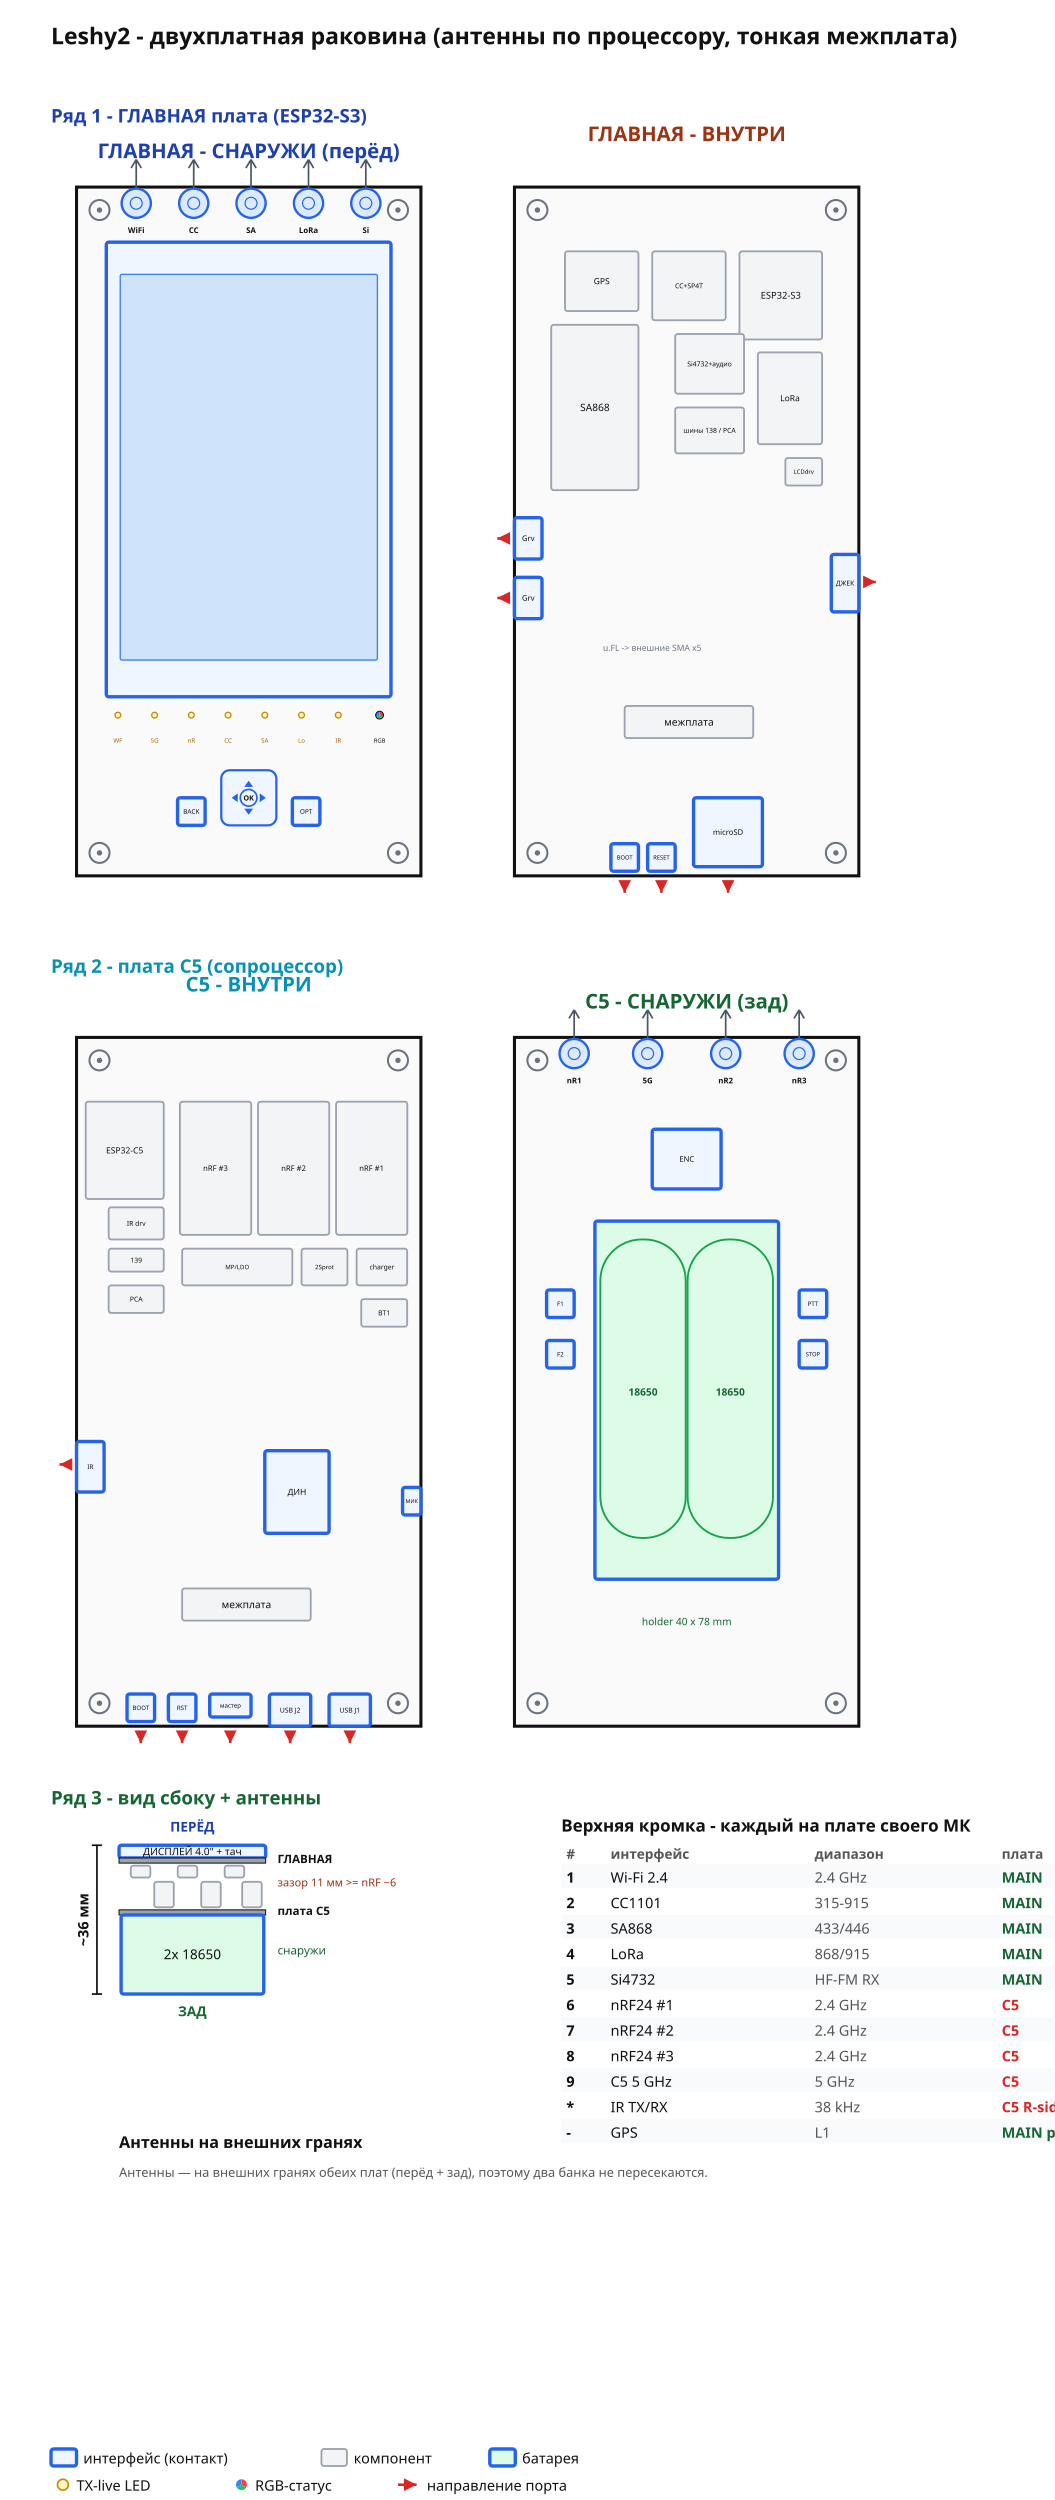
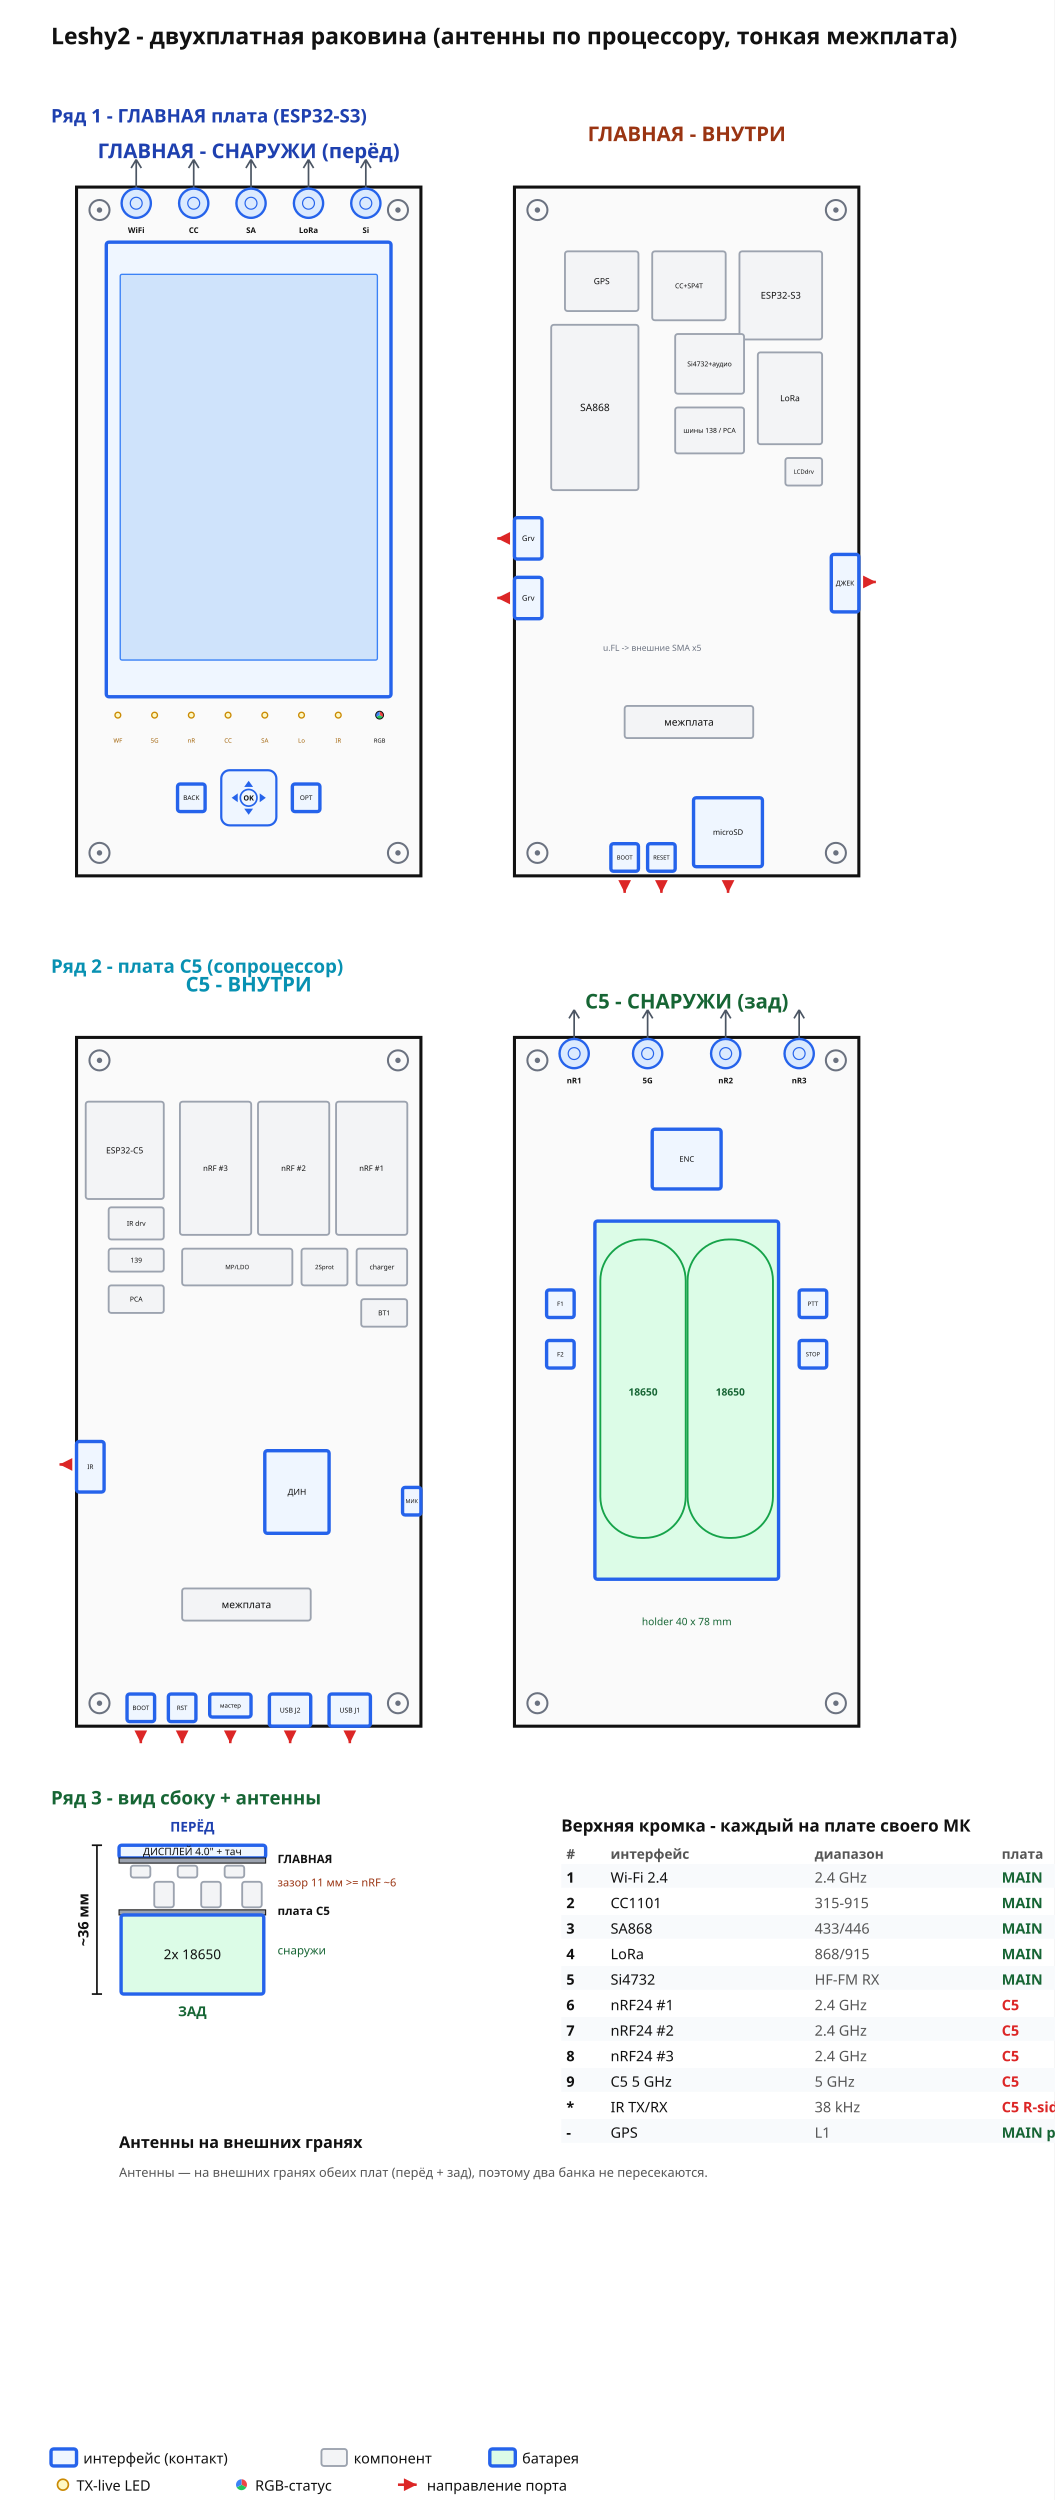
<svg xmlns="http://www.w3.org/2000/svg" width="620" height="1470" viewBox="0 0 620 1470">
  <rect width="620" height="1470" fill="white" />
  <defs>
    <marker id="ar" markerWidth="8" markerHeight="8" refX="6" refY="3" orient="auto">
      <path d="M0,0 L6,3 L0,6 Z" fill="#1e40af" />
    </marker>
    <marker id="arr" markerWidth="7" markerHeight="7" refX="5" refY="2.5" orient="auto">
      <path d="M0,0 L5,2.5 L0,5 Z" fill="#dc2626" />
    </marker>
  </defs>
  <text x="30.0" y="26.0" font-size="13.5" text-anchor="start" fill="#111" font-family="sans-serif" font-weight="bold">Leshy2 - двухплатная раковина (антенны по процессору, тонкая межплата)</text>
  <text x="30.0" y="72.0" font-size="11" text-anchor="start" fill="#1e40af" font-family="sans-serif" font-weight="bold">Ряд 1 - ГЛАВНАЯ плата (ESP32-S3)</text>
  <rect x="45.0" y="110.0" width="202.5" height="405.0" fill="#fafafa" stroke="#111" stroke-width="1.8" />
  <text x="146.2" y="93.0" font-size="12" text-anchor="middle" fill="#1e40af" font-family="sans-serif" font-weight="bold">ГЛАВНАЯ - СНАРУЖИ (перёд)</text>
  <circle cx="58.5" cy="123.5" r="5.9" fill="none" stroke="#6b7280" stroke-width="1.2" />
  <circle cx="58.5" cy="123.5" r="1.6" fill="#6b7280" />
  <circle cx="234.0" cy="123.5" r="5.9" fill="none" stroke="#6b7280" stroke-width="1.2" />
  <circle cx="234.0" cy="123.5" r="1.6" fill="#6b7280" />
  <circle cx="58.5" cy="501.5" r="5.9" fill="none" stroke="#6b7280" stroke-width="1.2" />
  <circle cx="58.5" cy="501.5" r="1.6" fill="#6b7280" />
  <circle cx="234.0" cy="501.5" r="5.9" fill="none" stroke="#6b7280" stroke-width="1.2" />
  <circle cx="234.0" cy="501.5" r="1.6" fill="#6b7280" />
  <rect x="62.5" y="142.4" width="167.4" height="267.3" fill="#eff6ff" stroke="#2563eb" stroke-width="2" rx="1.5" />
-   <rect x="104.4" y="469.1" width="16.2" height="16.2" fill="#eff6ff" stroke="#2563eb" stroke-width="2" rx="1.5" />
-   <text x="112.5" y="478.5" font-size="3.8" text-anchor="middle" fill="#111" font-family="sans-serif">BACK</text>
-   <rect x="171.9" y="469.1" width="16.2" height="16.2" fill="#eff6ff" stroke="#2563eb" stroke-width="2" rx="1.5" />
-   <text x="180.0" y="478.5" font-size="3.8" text-anchor="middle" fill="#111" font-family="sans-serif">OPT</text>
+   <rect x="104.4" y="461.0" width="16.2" height="16.2" fill="#eff6ff" stroke="#2563eb" stroke-width="2" rx="1.5" />
+   <text x="112.5" y="470.4" font-size="3.8" text-anchor="middle" fill="#111" font-family="sans-serif">BACK</text>
+   <rect x="171.9" y="461.0" width="16.2" height="16.2" fill="#eff6ff" stroke="#2563eb" stroke-width="2" rx="1.5" />
+   <text x="180.0" y="470.4" font-size="3.8" text-anchor="middle" fill="#111" font-family="sans-serif">OPT</text>
  <text x="146.2" y="282.8" font-size="7" text-anchor="middle" fill="#1e40af" font-family="sans-serif" font-weight="normal">ДИСПЛЕЙ 4.0" + тач</text>
  <rect x="70.7" y="161.3" width="151.2" height="226.8" fill="#cfe3fb" stroke="#3b82f6" stroke-width="0.8" rx="1" />
  <path d="M80.1 93.8 l-3 5 M80.1 93.8 l3 5 M80.1 93.8 V119.5" stroke="#4b5563" stroke-width="1" fill="none" />
  <circle cx="80.1" cy="119.5" r="8.6" fill="#dbeafe" stroke="#2563eb" stroke-width="1.4" />
  <circle cx="80.1" cy="119.5" r="3.5" fill="none" stroke="#2563eb" stroke-width="0.7" />
  <text x="80.1" y="137.0" font-size="4.6" text-anchor="middle" fill="#111" font-family="sans-serif" font-weight="bold">WiFi</text>
  <path d="M113.9 93.8 l-3 5 M113.9 93.8 l3 5 M113.9 93.8 V119.5" stroke="#4b5563" stroke-width="1" fill="none" />
  <circle cx="113.9" cy="119.5" r="8.6" fill="#dbeafe" stroke="#2563eb" stroke-width="1.4" />
  <circle cx="113.9" cy="119.5" r="3.5" fill="none" stroke="#2563eb" stroke-width="0.7" />
  <text x="113.9" y="137.0" font-size="4.6" text-anchor="middle" fill="#111" font-family="sans-serif" font-weight="bold">CC</text>
  <path d="M147.6 93.8 l-3 5 M147.6 93.8 l3 5 M147.6 93.8 V119.5" stroke="#4b5563" stroke-width="1" fill="none" />
  <circle cx="147.6" cy="119.5" r="8.6" fill="#dbeafe" stroke="#2563eb" stroke-width="1.4" />
  <circle cx="147.6" cy="119.5" r="3.5" fill="none" stroke="#2563eb" stroke-width="0.7" />
  <text x="147.6" y="137.0" font-size="4.6" text-anchor="middle" fill="#111" font-family="sans-serif" font-weight="bold">SA</text>
  <path d="M181.4 93.8 l-3 5 M181.4 93.8 l3 5 M181.4 93.8 V119.5" stroke="#4b5563" stroke-width="1" fill="none" />
  <circle cx="181.4" cy="119.5" r="8.6" fill="#dbeafe" stroke="#2563eb" stroke-width="1.4" />
  <circle cx="181.4" cy="119.5" r="3.5" fill="none" stroke="#2563eb" stroke-width="0.7" />
  <text x="181.4" y="137.0" font-size="4.6" text-anchor="middle" fill="#111" font-family="sans-serif" font-weight="bold">LoRa</text>
  <path d="M215.1 93.8 l-3 5 M215.1 93.8 l3 5 M215.1 93.8 V119.5" stroke="#4b5563" stroke-width="1" fill="none" />
  <circle cx="215.1" cy="119.5" r="8.6" fill="#dbeafe" stroke="#2563eb" stroke-width="1.4" />
  <circle cx="215.1" cy="119.5" r="3.5" fill="none" stroke="#2563eb" stroke-width="0.7" />
  <text x="215.1" y="137.0" font-size="4.6" text-anchor="middle" fill="#111" font-family="sans-serif" font-weight="bold">Si</text>
  <circle cx="69.3" cy="420.5" r="1.7" fill="#fef9c3" stroke="#ca8a04" stroke-width="0.8" />
  <text x="69.3" y="436.7" font-size="3.6" text-anchor="middle" fill="#a16207" font-family="sans-serif" font-weight="normal">WF</text>
  <circle cx="90.9" cy="420.5" r="1.7" fill="#fef9c3" stroke="#ca8a04" stroke-width="0.8" />
  <text x="90.9" y="436.7" font-size="3.6" text-anchor="middle" fill="#a16207" font-family="sans-serif" font-weight="normal">5G</text>
  <circle cx="112.5" cy="420.5" r="1.7" fill="#fef9c3" stroke="#ca8a04" stroke-width="0.8" />
  <text x="112.5" y="436.7" font-size="3.6" text-anchor="middle" fill="#a16207" font-family="sans-serif" font-weight="normal">nR</text>
  <circle cx="134.1" cy="420.5" r="1.7" fill="#fef9c3" stroke="#ca8a04" stroke-width="0.8" />
  <text x="134.1" y="436.7" font-size="3.6" text-anchor="middle" fill="#a16207" font-family="sans-serif" font-weight="normal">CC</text>
  <circle cx="155.7" cy="420.5" r="1.7" fill="#fef9c3" stroke="#ca8a04" stroke-width="0.8" />
  <text x="155.7" y="436.7" font-size="3.6" text-anchor="middle" fill="#a16207" font-family="sans-serif" font-weight="normal">SA</text>
  <circle cx="177.3" cy="420.5" r="1.7" fill="#fef9c3" stroke="#ca8a04" stroke-width="0.8" />
  <text x="177.3" y="436.7" font-size="3.6" text-anchor="middle" fill="#a16207" font-family="sans-serif" font-weight="normal">Lo</text>
  <circle cx="198.9" cy="420.5" r="1.7" fill="#fef9c3" stroke="#ca8a04" stroke-width="0.8" />
  <text x="198.9" y="436.7" font-size="3.6" text-anchor="middle" fill="#a16207" font-family="sans-serif" font-weight="normal">IR</text>
  <path d="M223.2 420.5 L223.2 418.2 A2.3 2.3 0 0 1 225.2 421.6 Z" fill="#ef4444" />
  <path d="M223.2 420.5 L225.2 421.6 A2.3 2.3 0 0 1 221.2 421.6 Z" fill="#22c55e" />
  <path d="M223.2 420.5 L221.2 421.6 A2.3 2.3 0 0 1 223.2 418.2 Z" fill="#3b82f6" />
  <circle cx="223.2" cy="420.5" r="2.3" fill="none" stroke="#111" stroke-width="0.6" />
  <text x="223.2" y="436.7" font-size="3.4" text-anchor="middle" fill="#111" font-family="sans-serif" font-weight="normal">RGB</text>
  <rect x="130.1" y="452.9" width="32.4" height="32.4" rx="4.9" fill="#eff6ff" stroke="#2563eb" stroke-width="1.3" />
  <path d="M146.2 459.1 l-2.6 3.6 h5.2 z M146.2 479.1 l-2.6 -3.6 h5.2 z M136.2 469.1 l3.6 -2.6 v5.2 z M156.3 469.1 l-3.6 -2.6 v5.2 z" fill="#2563eb" />
  <circle cx="146.2" cy="469.1" r="4.9" fill="none" stroke="#2563eb" stroke-width="1" />
  <text x="146.2" y="470.7" font-size="4.2" text-anchor="middle" fill="#111" font-family="sans-serif" font-weight="bold">OK</text>
  <rect x="302.5" y="110.0" width="202.5" height="405.0" fill="#fafafa" stroke="#111" stroke-width="1.8" />
  <text x="403.8" y="83.0" font-size="12" text-anchor="middle" fill="#9a3412" font-family="sans-serif" font-weight="bold">ГЛАВНАЯ - ВНУТРИ</text>
  <circle cx="316.0" cy="123.5" r="5.9" fill="none" stroke="#6b7280" stroke-width="1.2" />
  <circle cx="316.0" cy="123.5" r="1.6" fill="#6b7280" />
  <circle cx="491.5" cy="123.5" r="5.9" fill="none" stroke="#6b7280" stroke-width="1.2" />
  <circle cx="491.5" cy="123.5" r="1.6" fill="#6b7280" />
  <circle cx="316.0" cy="501.5" r="5.9" fill="none" stroke="#6b7280" stroke-width="1.2" />
  <circle cx="316.0" cy="501.5" r="1.6" fill="#6b7280" />
  <circle cx="491.5" cy="501.5" r="5.9" fill="none" stroke="#6b7280" stroke-width="1.2" />
  <circle cx="491.5" cy="501.5" r="1.6" fill="#6b7280" />
  <rect x="434.8" y="147.8" width="48.6" height="51.8" fill="#f3f4f6" stroke="#9ca3af" stroke-width="1.1" rx="1.5" />
  <text x="459.1" y="175.6" font-size="5.5" text-anchor="middle" fill="#111" font-family="sans-serif">ESP32-S3</text>
  <rect x="383.5" y="147.8" width="43.2" height="40.5" fill="#f3f4f6" stroke="#9ca3af" stroke-width="1.1" rx="1.5" />
  <text x="405.1" y="169.5" font-size="4" text-anchor="middle" fill="#111" font-family="sans-serif">CC+SP4T</text>
  <rect x="332.2" y="147.8" width="43.2" height="35.1" fill="#f3f4f6" stroke="#9ca3af" stroke-width="1.1" rx="1.5" />
  <text x="353.8" y="167.1" font-size="5" text-anchor="middle" fill="#111" font-family="sans-serif">GPS</text>
  <rect x="324.1" y="191.0" width="51.3" height="97.2" fill="#f3f4f6" stroke="#9ca3af" stroke-width="1.1" rx="1.5" />
  <text x="349.8" y="241.7" font-size="6" text-anchor="middle" fill="#111" font-family="sans-serif">SA868</text>
  <rect x="445.6" y="207.2" width="37.8" height="54.0" fill="#f3f4f6" stroke="#9ca3af" stroke-width="1.1" rx="1.5" />
  <text x="464.5" y="235.9" font-size="5" text-anchor="middle" fill="#111" font-family="sans-serif">LoRa</text>
  <rect x="397.0" y="196.4" width="40.5" height="35.1" fill="#f3f4f6" stroke="#9ca3af" stroke-width="1.1" rx="1.5" />
  <text x="417.2" y="215.4" font-size="4" text-anchor="middle" fill="#111" font-family="sans-serif">Si4732+аудио</text>
  <rect x="397.0" y="239.6" width="40.5" height="27.0" fill="#f3f4f6" stroke="#9ca3af" stroke-width="1.1" rx="1.5" />
  <text x="417.2" y="254.5" font-size="4" text-anchor="middle" fill="#111" font-family="sans-serif">шины 138 / PCA</text>
  <rect x="461.8" y="269.3" width="21.6" height="16.2" fill="#f3f4f6" stroke="#9ca3af" stroke-width="1.1" rx="1.5" />
  <text x="472.6" y="278.6" font-size="3.5" text-anchor="middle" fill="#111" font-family="sans-serif">LCDdrv</text>
  <rect x="488.8" y="326.0" width="16.2" height="33.8" fill="#eff6ff" stroke="#2563eb" stroke-width="2" rx="1.5" />
  <text x="496.9" y="344.3" font-size="4" text-anchor="middle" fill="#111" font-family="sans-serif">ДЖЕК</text>
  <rect x="302.5" y="304.4" width="16.2" height="24.3" fill="#eff6ff" stroke="#2563eb" stroke-width="2" rx="1.5" />
  <text x="310.6" y="318.1" font-size="4.5" text-anchor="middle" fill="#111" font-family="sans-serif">Grv</text>
  <rect x="302.5" y="339.5" width="16.2" height="24.3" fill="#eff6ff" stroke="#2563eb" stroke-width="2" rx="1.5" />
  <text x="310.6" y="353.2" font-size="4.5" text-anchor="middle" fill="#111" font-family="sans-serif">Grv</text>
  <rect x="367.3" y="415.1" width="75.6" height="18.9" fill="#f3f4f6" stroke="#9ca3af" stroke-width="1.1" rx="1.5" />
  <text x="405.1" y="426.7" font-size="6" text-anchor="middle" fill="#111" font-family="sans-serif">межплата</text>
  <rect x="407.8" y="469.1" width="40.5" height="40.5" fill="#eff6ff" stroke="#2563eb" stroke-width="2" rx="1.5" />
  <text x="428.1" y="490.9" font-size="4.5" text-anchor="middle" fill="#111" font-family="sans-serif">microSD</text>
  <rect x="380.8" y="496.1" width="16.2" height="16.2" fill="#eff6ff" stroke="#2563eb" stroke-width="2" rx="1.5" />
  <text x="388.9" y="505.4" font-size="3.4" text-anchor="middle" fill="#111" font-family="sans-serif">RESET</text>
  <rect x="359.2" y="496.1" width="16.2" height="16.2" fill="#eff6ff" stroke="#2563eb" stroke-width="2" rx="1.5" />
  <text x="367.3" y="505.4" font-size="3.4" text-anchor="middle" fill="#111" font-family="sans-serif">BOOT</text>
  <text x="383.5" y="382.7" font-size="5" text-anchor="middle" fill="#6b7280" font-family="sans-serif" font-weight="normal">u.FL -&gt; внешние SMA x5</text>
  <path d="M509.1 342.2 L515.0 342.2" stroke="#dc2626" stroke-width="1.5" marker-end="url(#arr)" />
  <path d="M298.4 316.6 L292.4 316.6" stroke="#dc2626" stroke-width="1.5" marker-end="url(#arr)" />
  <path d="M298.4 351.6 L292.4 351.6" stroke="#dc2626" stroke-width="1.5" marker-end="url(#arr)" />
  <path d="M428.1 519.0 L428.1 525.0" stroke="#dc2626" stroke-width="1.5" marker-end="url(#arr)" />
  <path d="M388.9 519.0 L388.9 525.0" stroke="#dc2626" stroke-width="1.5" marker-end="url(#arr)" />
  <path d="M367.3 519.0 L367.3 525.0" stroke="#dc2626" stroke-width="1.5" marker-end="url(#arr)" />
  <text x="30.0" y="572.0" font-size="11" text-anchor="start" fill="#0891b2" font-family="sans-serif" font-weight="bold">Ряд 2 - плата C5 (сопроцессор)</text>
  <rect x="45.0" y="610.0" width="202.5" height="405.0" fill="#fafafa" stroke="#111" stroke-width="1.8" />
  <text x="146.2" y="583.0" font-size="12" text-anchor="middle" fill="#0891b2" font-family="sans-serif" font-weight="bold">C5 - ВНУТРИ</text>
  <circle cx="58.5" cy="623.5" r="5.9" fill="none" stroke="#6b7280" stroke-width="1.2" />
  <circle cx="58.5" cy="623.5" r="1.6" fill="#6b7280" />
  <circle cx="234.0" cy="623.5" r="5.9" fill="none" stroke="#6b7280" stroke-width="1.2" />
  <circle cx="234.0" cy="623.5" r="1.6" fill="#6b7280" />
  <circle cx="58.5" cy="1001.5" r="5.9" fill="none" stroke="#6b7280" stroke-width="1.2" />
  <circle cx="58.5" cy="1001.5" r="1.6" fill="#6b7280" />
  <circle cx="234.0" cy="1001.5" r="5.9" fill="none" stroke="#6b7280" stroke-width="1.2" />
  <circle cx="234.0" cy="1001.5" r="1.6" fill="#6b7280" />
  <rect x="197.6" y="647.8" width="41.9" height="78.3" fill="#f3f4f6" stroke="#9ca3af" stroke-width="1.1" rx="1.5" />
  <text x="218.5" y="688.5" font-size="4.5" text-anchor="middle" fill="#111" font-family="sans-serif">nRF #1</text>
  <rect x="151.7" y="647.8" width="41.9" height="78.3" fill="#f3f4f6" stroke="#9ca3af" stroke-width="1.1" rx="1.5" />
  <text x="172.6" y="688.5" font-size="4.5" text-anchor="middle" fill="#111" font-family="sans-serif">nRF #2</text>
  <rect x="105.8" y="647.8" width="41.9" height="78.3" fill="#f3f4f6" stroke="#9ca3af" stroke-width="1.1" rx="1.5" />
  <text x="126.7" y="688.5" font-size="4.5" text-anchor="middle" fill="#111" font-family="sans-serif">nRF #3</text>
  <rect x="50.4" y="647.8" width="45.9" height="57.2" fill="#f3f4f6" stroke="#9ca3af" stroke-width="1.1" rx="1.5" />
  <text x="73.3" y="678.2" font-size="5" text-anchor="middle" fill="#111" font-family="sans-serif">ESP32-C5</text>
  <rect x="63.9" y="709.9" width="32.4" height="18.9" fill="#f3f4f6" stroke="#9ca3af" stroke-width="1.1" rx="1.5" />
  <text x="80.1" y="720.8" font-size="4" text-anchor="middle" fill="#111" font-family="sans-serif">IR drv</text>
  <rect x="63.9" y="734.2" width="32.4" height="13.5" fill="#f3f4f6" stroke="#9ca3af" stroke-width="1.1" rx="1.5" />
  <text x="80.1" y="742.4" font-size="4" text-anchor="middle" fill="#111" font-family="sans-serif">139</text>
  <rect x="63.9" y="755.8" width="32.4" height="16.2" fill="#f3f4f6" stroke="#9ca3af" stroke-width="1.1" rx="1.5" />
  <text x="80.1" y="765.3" font-size="4" text-anchor="middle" fill="#111" font-family="sans-serif">PCA</text>
  <rect x="209.7" y="734.2" width="29.7" height="21.6" fill="#f3f4f6" stroke="#9ca3af" stroke-width="1.1" rx="1.5" />
  <text x="224.6" y="746.4" font-size="4" text-anchor="middle" fill="#111" font-family="sans-serif">charger</text>
  <rect x="177.3" y="734.2" width="27.0" height="21.6" fill="#f3f4f6" stroke="#9ca3af" stroke-width="1.1" rx="1.5" />
  <text x="190.8" y="746.3" font-size="3.6" text-anchor="middle" fill="#111" font-family="sans-serif">2Sprot</text>
  <rect x="107.1" y="734.2" width="64.8" height="21.6" fill="#f3f4f6" stroke="#9ca3af" stroke-width="1.1" rx="1.5" />
  <text x="139.5" y="746.3" font-size="3.6" text-anchor="middle" fill="#111" font-family="sans-serif">MP/LDO</text>
  <rect x="212.4" y="763.9" width="27.0" height="16.2" fill="#f3f4f6" stroke="#9ca3af" stroke-width="1.1" rx="1.5" />
  <text x="225.9" y="773.4" font-size="4" text-anchor="middle" fill="#111" font-family="sans-serif">BT1</text>
  <rect x="155.7" y="853.0" width="37.8" height="48.6" fill="#eff6ff" stroke="#2563eb" stroke-width="2" rx="1.5" />
  <text x="174.6" y="879.0" font-size="5" text-anchor="middle" fill="#111" font-family="sans-serif">ДИН</text>
  <rect x="236.7" y="874.6" width="10.8" height="16.2" fill="#eff6ff" stroke="#2563eb" stroke-width="2" rx="1.5" />
  <text x="242.1" y="883.8" font-size="3.2" text-anchor="middle" fill="#111" font-family="sans-serif">МИК</text>
  <rect x="45.0" y="847.6" width="16.2" height="29.7" fill="#eff6ff" stroke="#2563eb" stroke-width="2" rx="1.5" />
  <text x="53.1" y="863.8" font-size="3.8" text-anchor="middle" fill="#111" font-family="sans-serif">IR</text>
  <rect x="107.1" y="934.0" width="75.6" height="18.9" fill="#f3f4f6" stroke="#9ca3af" stroke-width="1.1" rx="1.5" />
  <text x="144.9" y="945.6" font-size="6" text-anchor="middle" fill="#111" font-family="sans-serif">межплата</text>
  <rect x="193.5" y="996.1" width="24.3" height="18.9" fill="#eff6ff" stroke="#2563eb" stroke-width="2" rx="1.5" />
  <text x="205.7" y="1007.0" font-size="4" text-anchor="middle" fill="#111" font-family="sans-serif">USB J1</text>
  <rect x="158.4" y="996.1" width="24.3" height="18.9" fill="#eff6ff" stroke="#2563eb" stroke-width="2" rx="1.5" />
  <text x="170.6" y="1007.0" font-size="4" text-anchor="middle" fill="#111" font-family="sans-serif">USB J2</text>
  <rect x="123.3" y="996.1" width="24.3" height="13.5" fill="#eff6ff" stroke="#2563eb" stroke-width="2" rx="1.5" />
  <text x="135.5" y="1004.1" font-size="3.6" text-anchor="middle" fill="#111" font-family="sans-serif">мастер</text>
  <rect x="99.0" y="996.1" width="16.2" height="16.2" fill="#eff6ff" stroke="#2563eb" stroke-width="2" rx="1.5" />
  <text x="107.1" y="1005.5" font-size="3.6" text-anchor="middle" fill="#111" font-family="sans-serif">RST</text>
  <rect x="74.7" y="996.1" width="16.2" height="16.2" fill="#eff6ff" stroke="#2563eb" stroke-width="2" rx="1.5" />
  <text x="82.8" y="1005.5" font-size="3.6" text-anchor="middle" fill="#111" font-family="sans-serif">BOOT</text>
  <path d="M41.0 861.1 L35.0 861.1" stroke="#dc2626" stroke-width="1.5" marker-end="url(#arr)" />
  <path d="M205.7 1019.0 L205.7 1025.0" stroke="#dc2626" stroke-width="1.5" marker-end="url(#arr)" />
  <path d="M170.6 1019.0 L170.6 1025.0" stroke="#dc2626" stroke-width="1.5" marker-end="url(#arr)" />
  <path d="M135.4 1019.0 L135.4 1025.0" stroke="#dc2626" stroke-width="1.5" marker-end="url(#arr)" />
  <path d="M107.1 1019.0 L107.1 1025.0" stroke="#dc2626" stroke-width="1.5" marker-end="url(#arr)" />
  <path d="M82.8 1019.0 L82.8 1025.0" stroke="#dc2626" stroke-width="1.5" marker-end="url(#arr)" />
  <rect x="302.5" y="610.0" width="202.5" height="405.0" fill="#fafafa" stroke="#111" stroke-width="1.8" />
  <text x="403.8" y="593.0" font-size="12" text-anchor="middle" fill="#166534" font-family="sans-serif" font-weight="bold">C5 - СНАРУЖИ (зад)</text>
  <circle cx="316.0" cy="623.5" r="5.9" fill="none" stroke="#6b7280" stroke-width="1.2" />
  <circle cx="316.0" cy="623.5" r="1.6" fill="#6b7280" />
  <circle cx="491.5" cy="623.5" r="5.9" fill="none" stroke="#6b7280" stroke-width="1.2" />
  <circle cx="491.5" cy="623.5" r="1.6" fill="#6b7280" />
  <circle cx="316.0" cy="1001.5" r="5.9" fill="none" stroke="#6b7280" stroke-width="1.2" />
  <circle cx="316.0" cy="1001.5" r="1.6" fill="#6b7280" />
  <circle cx="491.5" cy="1001.5" r="5.9" fill="none" stroke="#6b7280" stroke-width="1.2" />
  <circle cx="491.5" cy="1001.5" r="1.6" fill="#6b7280" />
  <rect x="349.8" y="718.0" width="108.0" height="210.6" fill="#dcfce7" stroke="#2563eb" stroke-width="2" rx="1.5" />
  <rect x="383.5" y="664.0" width="40.5" height="35.1" fill="#eff6ff" stroke="#2563eb" stroke-width="2" rx="1.5" />
  <text x="403.8" y="683.1" font-size="4.5" text-anchor="middle" fill="#111" font-family="sans-serif">ENC</text>
  <rect x="321.4" y="758.5" width="16.2" height="16.2" fill="#eff6ff" stroke="#2563eb" stroke-width="2" rx="1.5" />
  <text x="329.5" y="767.9" font-size="3.6" text-anchor="middle" fill="#111" font-family="sans-serif">F1</text>
  <rect x="321.4" y="788.2" width="16.2" height="16.2" fill="#eff6ff" stroke="#2563eb" stroke-width="2" rx="1.5" />
  <text x="329.5" y="797.6" font-size="3.6" text-anchor="middle" fill="#111" font-family="sans-serif">F2</text>
  <rect x="469.9" y="758.5" width="16.2" height="16.2" fill="#eff6ff" stroke="#2563eb" stroke-width="2" rx="1.5" />
  <text x="478.0" y="767.9" font-size="3.6" text-anchor="middle" fill="#111" font-family="sans-serif">PTT</text>
  <rect x="469.9" y="788.2" width="16.2" height="16.2" fill="#eff6ff" stroke="#2563eb" stroke-width="2" rx="1.5" />
  <text x="478.0" y="797.5" font-size="3.4" text-anchor="middle" fill="#111" font-family="sans-serif">STOP</text>
  <text x="403.8" y="955.6" font-size="6" text-anchor="middle" fill="#166534" font-family="sans-serif" font-weight="normal">holder 40 x 78 mm</text>
  <rect x="353.0" y="728.8" width="50.2" height="175.5" rx="24.3" fill="#dcfce7" stroke="#16a34a" stroke-width="1.1" />
  <text x="378.1" y="820.6" font-size="6" text-anchor="middle" fill="#166534" font-family="sans-serif" font-weight="bold">18650</text>
  <rect x="404.3" y="728.8" width="50.2" height="175.5" rx="24.3" fill="#dcfce7" stroke="#16a34a" stroke-width="1.1" />
  <text x="429.4" y="820.6" font-size="6" text-anchor="middle" fill="#166534" font-family="sans-serif" font-weight="bold">18650</text>
  <path d="M337.6 593.8 l-3 5 M337.6 593.8 l3 5 M337.6 593.8 V619.5" stroke="#4b5563" stroke-width="1" fill="none" />
  <circle cx="337.6" cy="619.5" r="8.6" fill="#dbeafe" stroke="#2563eb" stroke-width="1.4" />
  <circle cx="337.6" cy="619.5" r="3.5" fill="none" stroke="#2563eb" stroke-width="0.7" />
  <text x="337.6" y="637.0" font-size="4.6" text-anchor="middle" fill="#111" font-family="sans-serif" font-weight="bold">nR1</text>
  <path d="M380.8 593.8 l-3 5 M380.8 593.8 l3 5 M380.8 593.8 V619.5" stroke="#4b5563" stroke-width="1" fill="none" />
  <circle cx="380.8" cy="619.5" r="8.6" fill="#dbeafe" stroke="#2563eb" stroke-width="1.4" />
  <circle cx="380.8" cy="619.5" r="3.5" fill="none" stroke="#2563eb" stroke-width="0.7" />
  <text x="380.8" y="637.0" font-size="4.6" text-anchor="middle" fill="#111" font-family="sans-serif" font-weight="bold">5G</text>
  <path d="M426.7 593.8 l-3 5 M426.7 593.8 l3 5 M426.7 593.8 V619.5" stroke="#4b5563" stroke-width="1" fill="none" />
  <circle cx="426.7" cy="619.5" r="8.6" fill="#dbeafe" stroke="#2563eb" stroke-width="1.4" />
  <circle cx="426.7" cy="619.5" r="3.5" fill="none" stroke="#2563eb" stroke-width="0.7" />
  <text x="426.7" y="637.0" font-size="4.6" text-anchor="middle" fill="#111" font-family="sans-serif" font-weight="bold">nR2</text>
  <path d="M469.9 593.8 l-3 5 M469.9 593.8 l3 5 M469.9 593.8 V619.5" stroke="#4b5563" stroke-width="1" fill="none" />
  <circle cx="469.9" cy="619.5" r="8.6" fill="#dbeafe" stroke="#2563eb" stroke-width="1.4" />
  <circle cx="469.9" cy="619.5" r="3.5" fill="none" stroke="#2563eb" stroke-width="0.7" />
  <text x="469.9" y="637.0" font-size="4.6" text-anchor="middle" fill="#111" font-family="sans-serif" font-weight="bold">nR3</text>
  <text x="30.0" y="1061.0" font-size="11" text-anchor="start" fill="#166534" font-family="sans-serif" font-weight="bold">Ряд 3 - вид сбоку + антенны</text>
  <text x="113.1" y="1077.0" font-size="8" text-anchor="middle" fill="#1e40af" font-family="sans-serif" font-weight="bold">ПЕРЁД</text>
  <rect x="70.0" y="1085.0" width="86.2" height="7.5" fill="#eff6ff" stroke="#2563eb" stroke-width="2" rx="1.5" />
  <text x="113.1" y="1090.8" font-size="6" text-anchor="middle" fill="#111" font-family="sans-serif">ДИСПЛЕЙ 4.0" + тач</text>
  <rect x="70.0" y="1092.5" width="86.2" height="3" fill="#9ca3af" stroke="#111" stroke-width="0.6" />
  <text x="163.2" y="1095.5" font-size="6.8" text-anchor="start" fill="#111" font-family="sans-serif" font-weight="bold">ГЛАВНАЯ</text>
  <rect x="76.9" y="1097.0" width="11.5" height="7.0" fill="#f3f4f6" stroke="#9ca3af" stroke-width="1.1" rx="1.5" />
  <rect x="104.5" y="1097.0" width="11.5" height="7.0" fill="#f3f4f6" stroke="#9ca3af" stroke-width="1.1" rx="1.5" />
  <rect x="132.1" y="1097.0" width="11.5" height="7.0" fill="#f3f4f6" stroke="#9ca3af" stroke-width="1.1" rx="1.5" />
  <rect x="90.7" y="1106.5" width="11.5" height="15.0" fill="#f3f4f6" stroke="#9ca3af" stroke-width="1.1" rx="1.5" />
  <rect x="118.3" y="1106.5" width="11.5" height="15.0" fill="#f3f4f6" stroke="#9ca3af" stroke-width="1.1" rx="1.5" />
  <rect x="142.4" y="1106.5" width="11.5" height="15.0" fill="#f3f4f6" stroke="#9ca3af" stroke-width="1.1" rx="1.5" />
  <text x="163.2" y="1109.2" font-size="6.5" text-anchor="start" fill="#9a3412" font-family="sans-serif" font-weight="normal">зазор 11 мм &gt;= nRF ~6</text>
  <rect x="70.0" y="1123.0" width="86.2" height="3" fill="#9ca3af" stroke="#111" stroke-width="0.6" />
  <text x="163.2" y="1126.0" font-size="6.8" text-anchor="start" fill="#111" font-family="sans-serif" font-weight="bold">плата C5</text>
  <rect x="71.2" y="1126.0" width="83.9" height="46.5" fill="#dcfce7" stroke="#2563eb" stroke-width="2" rx="1.5" />
  <text x="113.1" y="1152.0" font-size="8" text-anchor="middle" fill="#111" font-family="sans-serif">2x 18650</text>
  <text x="163.2" y="1149.2" font-size="6.8" text-anchor="start" fill="#166534" font-family="sans-serif" font-weight="normal">снаружи</text>
  <text x="113.1" y="1185.5" font-size="8" text-anchor="middle" fill="#166534" font-family="sans-serif" font-weight="bold">ЗАД</text>
  <line x1="57" y1="1085.0" x2="57" y2="1172.5" stroke="#111" />
  <line x1="54" y1="1085.0" x2="60" y2="1085.0" stroke="#111" />
  <line x1="54" y1="1172.5" x2="60" y2="1172.5" stroke="#111" />
  <text x="52.0" y="1128.8" font-size="8.5" text-anchor="middle" fill="#111" font-family="sans-serif" font-weight="bold" transform="rotate(-90 52.0 1128.8)">~36 мм</text>
  <text x="70.0" y="1263.0" font-size="9.5" text-anchor="start" fill="#111" font-family="sans-serif" font-weight="bold">Антенны на внешних гранях</text>
  <text x="70.0" y="1280.0" font-size="7.5" text-anchor="start" fill="#555" font-family="sans-serif" font-weight="normal">Антенны — на внешних гранях обеих плат (перёд + зад), поэтому два банка не пересекаются.</text>
  <text x="330.0" y="1077.0" font-size="10" text-anchor="start" fill="#111" font-family="sans-serif" font-weight="bold">Верхняя кромка - каждый на плате своего МК</text>
  <text x="333.0" y="1093.0" font-size="8" text-anchor="start" fill="#555" font-family="sans-serif" font-weight="bold">#</text>
  <text x="359.0" y="1093.0" font-size="8" text-anchor="start" fill="#555" font-family="sans-serif" font-weight="bold">интерфейс</text>
  <text x="479.0" y="1093.0" font-size="8" text-anchor="start" fill="#555" font-family="sans-serif" font-weight="bold">диапазон</text>
  <text x="589.0" y="1093.0" font-size="8" text-anchor="start" fill="#555" font-family="sans-serif" font-weight="bold">плата</text>
  <rect x="330" y="1096.0" width="346" height="14" fill="#f8fafc" />
  <text x="333.0" y="1107.0" font-size="8.5" text-anchor="start" fill="#111" font-family="sans-serif" font-weight="bold">1</text>
  <text x="359.0" y="1107.0" font-size="8.5" text-anchor="start" fill="#111" font-family="sans-serif" font-weight="normal">Wi-Fi 2.4</text>
  <text x="479.0" y="1107.0" font-size="8.5" text-anchor="start" fill="#555" font-family="sans-serif" font-weight="normal">2.4 GHz</text>
  <text x="589.0" y="1107.0" font-size="8.5" text-anchor="start" fill="#166534" font-family="sans-serif" font-weight="bold">MAIN</text>
  <text x="333.0" y="1122.0" font-size="8.5" text-anchor="start" fill="#111" font-family="sans-serif" font-weight="bold">2</text>
  <text x="359.0" y="1122.0" font-size="8.5" text-anchor="start" fill="#111" font-family="sans-serif" font-weight="normal">CC1101</text>
  <text x="479.0" y="1122.0" font-size="8.5" text-anchor="start" fill="#555" font-family="sans-serif" font-weight="normal">315-915</text>
  <text x="589.0" y="1122.0" font-size="8.5" text-anchor="start" fill="#166534" font-family="sans-serif" font-weight="bold">MAIN</text>
  <rect x="330" y="1126.0" width="346" height="14" fill="#f8fafc" />
  <text x="333.0" y="1137.0" font-size="8.5" text-anchor="start" fill="#111" font-family="sans-serif" font-weight="bold">3</text>
  <text x="359.0" y="1137.0" font-size="8.5" text-anchor="start" fill="#111" font-family="sans-serif" font-weight="normal">SA868</text>
  <text x="479.0" y="1137.0" font-size="8.5" text-anchor="start" fill="#555" font-family="sans-serif" font-weight="normal">433/446</text>
  <text x="589.0" y="1137.0" font-size="8.5" text-anchor="start" fill="#166534" font-family="sans-serif" font-weight="bold">MAIN</text>
  <text x="333.0" y="1152.0" font-size="8.5" text-anchor="start" fill="#111" font-family="sans-serif" font-weight="bold">4</text>
  <text x="359.0" y="1152.0" font-size="8.5" text-anchor="start" fill="#111" font-family="sans-serif" font-weight="normal">LoRa</text>
  <text x="479.0" y="1152.0" font-size="8.5" text-anchor="start" fill="#555" font-family="sans-serif" font-weight="normal">868/915</text>
  <text x="589.0" y="1152.0" font-size="8.5" text-anchor="start" fill="#166534" font-family="sans-serif" font-weight="bold">MAIN</text>
  <rect x="330" y="1156.0" width="346" height="14" fill="#f8fafc" />
  <text x="333.0" y="1167.0" font-size="8.5" text-anchor="start" fill="#111" font-family="sans-serif" font-weight="bold">5</text>
  <text x="359.0" y="1167.0" font-size="8.5" text-anchor="start" fill="#111" font-family="sans-serif" font-weight="normal">Si4732</text>
  <text x="479.0" y="1167.0" font-size="8.5" text-anchor="start" fill="#555" font-family="sans-serif" font-weight="normal">HF-FM RX</text>
  <text x="589.0" y="1167.0" font-size="8.5" text-anchor="start" fill="#166534" font-family="sans-serif" font-weight="bold">MAIN</text>
  <text x="333.0" y="1182.0" font-size="8.5" text-anchor="start" fill="#111" font-family="sans-serif" font-weight="bold">6</text>
  <text x="359.0" y="1182.0" font-size="8.5" text-anchor="start" fill="#111" font-family="sans-serif" font-weight="normal">nRF24 #1</text>
  <text x="479.0" y="1182.0" font-size="8.5" text-anchor="start" fill="#555" font-family="sans-serif" font-weight="normal">2.4 GHz</text>
  <text x="589.0" y="1182.0" font-size="8.5" text-anchor="start" fill="#dc2626" font-family="sans-serif" font-weight="bold">C5</text>
  <rect x="330" y="1186.0" width="346" height="14" fill="#f8fafc" />
  <text x="333.0" y="1197.0" font-size="8.5" text-anchor="start" fill="#111" font-family="sans-serif" font-weight="bold">7</text>
  <text x="359.0" y="1197.0" font-size="8.5" text-anchor="start" fill="#111" font-family="sans-serif" font-weight="normal">nRF24 #2</text>
  <text x="479.0" y="1197.0" font-size="8.5" text-anchor="start" fill="#555" font-family="sans-serif" font-weight="normal">2.4 GHz</text>
  <text x="589.0" y="1197.0" font-size="8.5" text-anchor="start" fill="#dc2626" font-family="sans-serif" font-weight="bold">C5</text>
  <text x="333.0" y="1212.0" font-size="8.5" text-anchor="start" fill="#111" font-family="sans-serif" font-weight="bold">8</text>
  <text x="359.0" y="1212.0" font-size="8.5" text-anchor="start" fill="#111" font-family="sans-serif" font-weight="normal">nRF24 #3</text>
  <text x="479.0" y="1212.0" font-size="8.5" text-anchor="start" fill="#555" font-family="sans-serif" font-weight="normal">2.4 GHz</text>
  <text x="589.0" y="1212.0" font-size="8.5" text-anchor="start" fill="#dc2626" font-family="sans-serif" font-weight="bold">C5</text>
  <rect x="330" y="1216.0" width="346" height="14" fill="#f8fafc" />
  <text x="333.0" y="1227.0" font-size="8.5" text-anchor="start" fill="#111" font-family="sans-serif" font-weight="bold">9</text>
  <text x="359.0" y="1227.0" font-size="8.5" text-anchor="start" fill="#111" font-family="sans-serif" font-weight="normal">C5 5 GHz</text>
  <text x="479.0" y="1227.0" font-size="8.5" text-anchor="start" fill="#555" font-family="sans-serif" font-weight="normal">5 GHz</text>
  <text x="589.0" y="1227.0" font-size="8.5" text-anchor="start" fill="#dc2626" font-family="sans-serif" font-weight="bold">C5</text>
  <text x="333.0" y="1242.0" font-size="8.5" text-anchor="start" fill="#111" font-family="sans-serif" font-weight="bold">*</text>
  <text x="359.0" y="1242.0" font-size="8.5" text-anchor="start" fill="#111" font-family="sans-serif" font-weight="normal">IR TX/RX</text>
  <text x="479.0" y="1242.0" font-size="8.5" text-anchor="start" fill="#555" font-family="sans-serif" font-weight="normal">38 kHz</text>
  <text x="589.0" y="1242.0" font-size="8.5" text-anchor="start" fill="#dc2626" font-family="sans-serif" font-weight="bold">C5 R-side</text>
  <rect x="330" y="1246.0" width="346" height="14" fill="#f8fafc" />
  <text x="333.0" y="1257.0" font-size="8.5" text-anchor="start" fill="#111" font-family="sans-serif" font-weight="bold">-</text>
  <text x="359.0" y="1257.0" font-size="8.5" text-anchor="start" fill="#111" font-family="sans-serif" font-weight="normal">GPS</text>
  <text x="479.0" y="1257.0" font-size="8.5" text-anchor="start" fill="#555" font-family="sans-serif" font-weight="normal">L1</text>
  <text x="589.0" y="1257.0" font-size="8.5" text-anchor="start" fill="#166534" font-family="sans-serif" font-weight="bold">MAIN patch</text>
  <rect x="30" y="1440" width="15" height="10" fill="#eff6ff" stroke="#2563eb" stroke-width="2" rx="1.5" />
  <text x="49.0" y="1448.5" font-size="8.5" text-anchor="start" fill="#111" font-family="sans-serif" font-weight="normal">интерфейс (контакт)</text>
  <rect x="189" y="1440" width="15" height="10" fill="#f3f4f6" stroke="#9ca3af" stroke-width="1.1" rx="1.5" />
  <text x="208.0" y="1448.5" font-size="8.5" text-anchor="start" fill="#111" font-family="sans-serif" font-weight="normal">компонент</text>
  <rect x="288" y="1440" width="15" height="10" fill="#dcfce7" stroke="#2563eb" stroke-width="2" rx="1.5" />
  <text x="307.0" y="1448.5" font-size="8.5" text-anchor="start" fill="#111" font-family="sans-serif" font-weight="normal">батарея</text>
  <circle cx="37" cy="1461" r="3.2" fill="#fef9c3" stroke="#ca8a04" />
  <text x="45.0" y="1464.5" font-size="8.5" text-anchor="start" fill="#111" font-family="sans-serif" font-weight="normal">TX-live LED</text>
  <path d="M142 1461 L142.0 1457.8 A3.2 3.2 0 0 1 144.8 1462.6 Z" fill="#ef4444" />
  <path d="M142 1461 L144.8 1462.6 A3.2 3.2 0 0 1 139.2 1462.6 Z" fill="#22c55e" />
  <path d="M142 1461 L139.2 1462.6 A3.2 3.2 0 0 1 142.0 1457.8 Z" fill="#3b82f6" />
  <text x="150.0" y="1464.5" font-size="8.5" text-anchor="start" fill="#111" font-family="sans-serif" font-weight="normal">RGB-статус</text>
  <path d="M234 1461 L245 1461" stroke="#dc2626" stroke-width="1.5" marker-end="url(#arr)" />
  <text x="251.0" y="1464.5" font-size="8.5" text-anchor="start" fill="#111" font-family="sans-serif" font-weight="normal">направление порта</text>
</svg>
